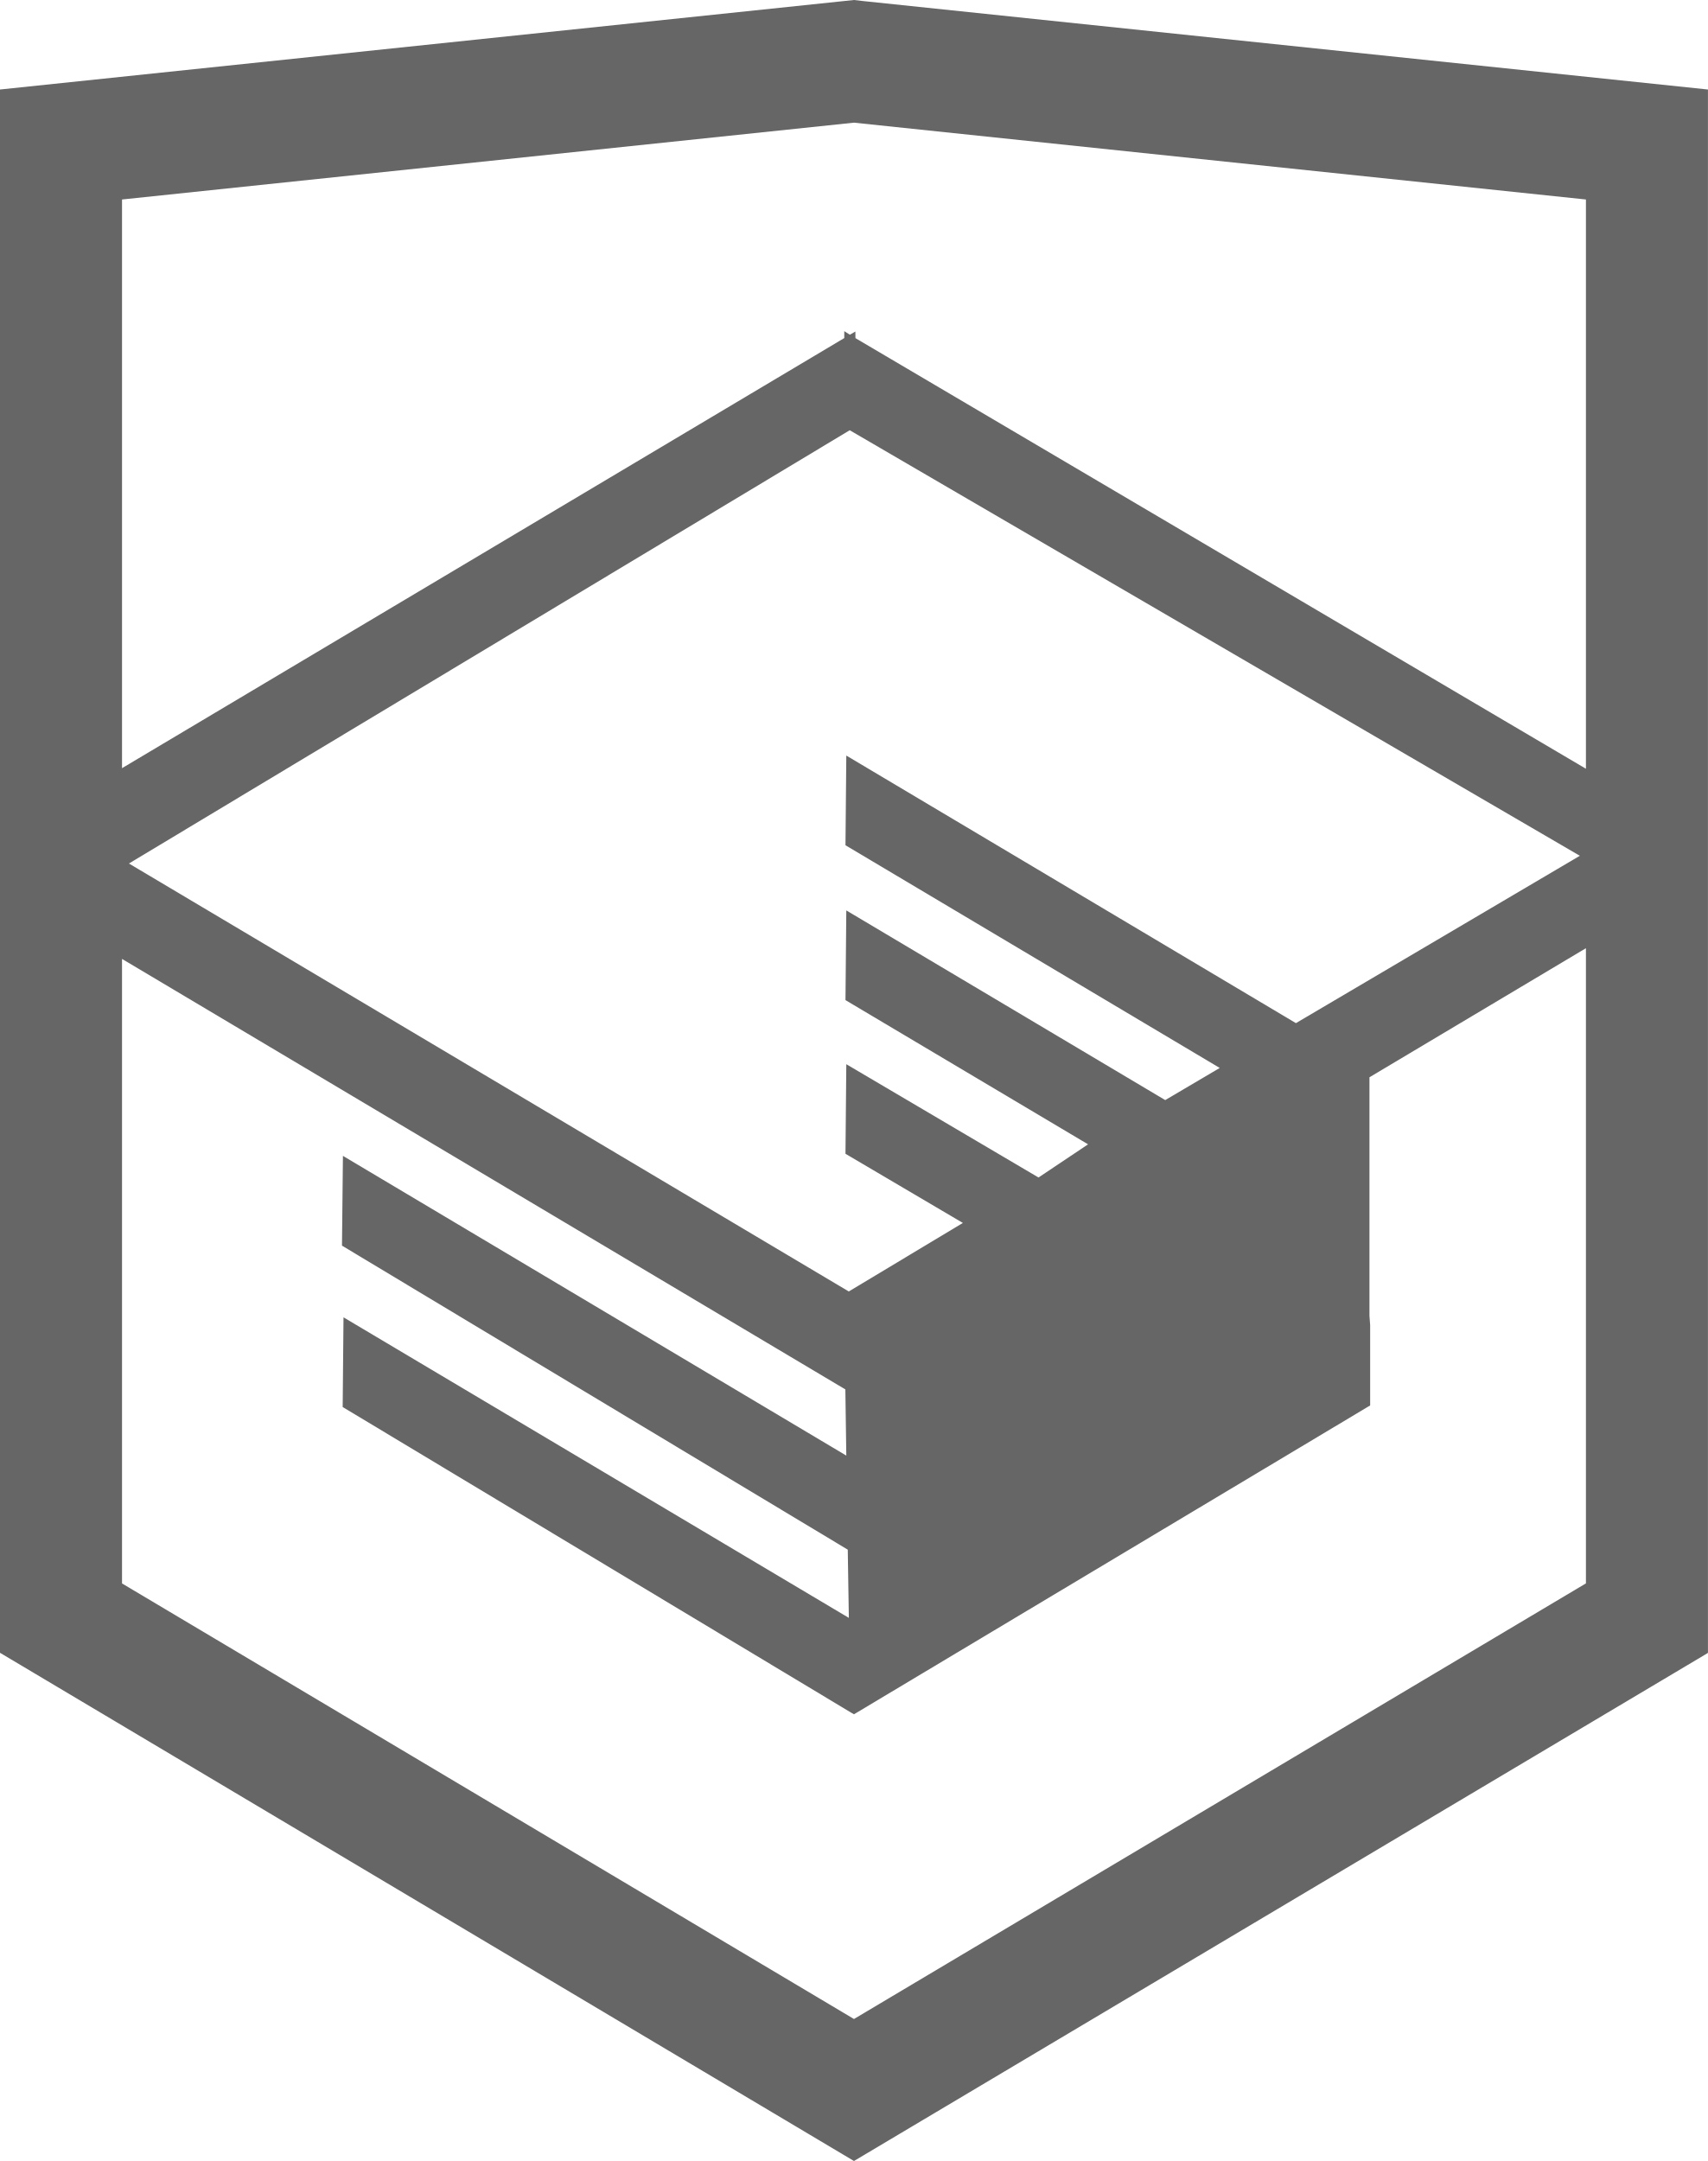
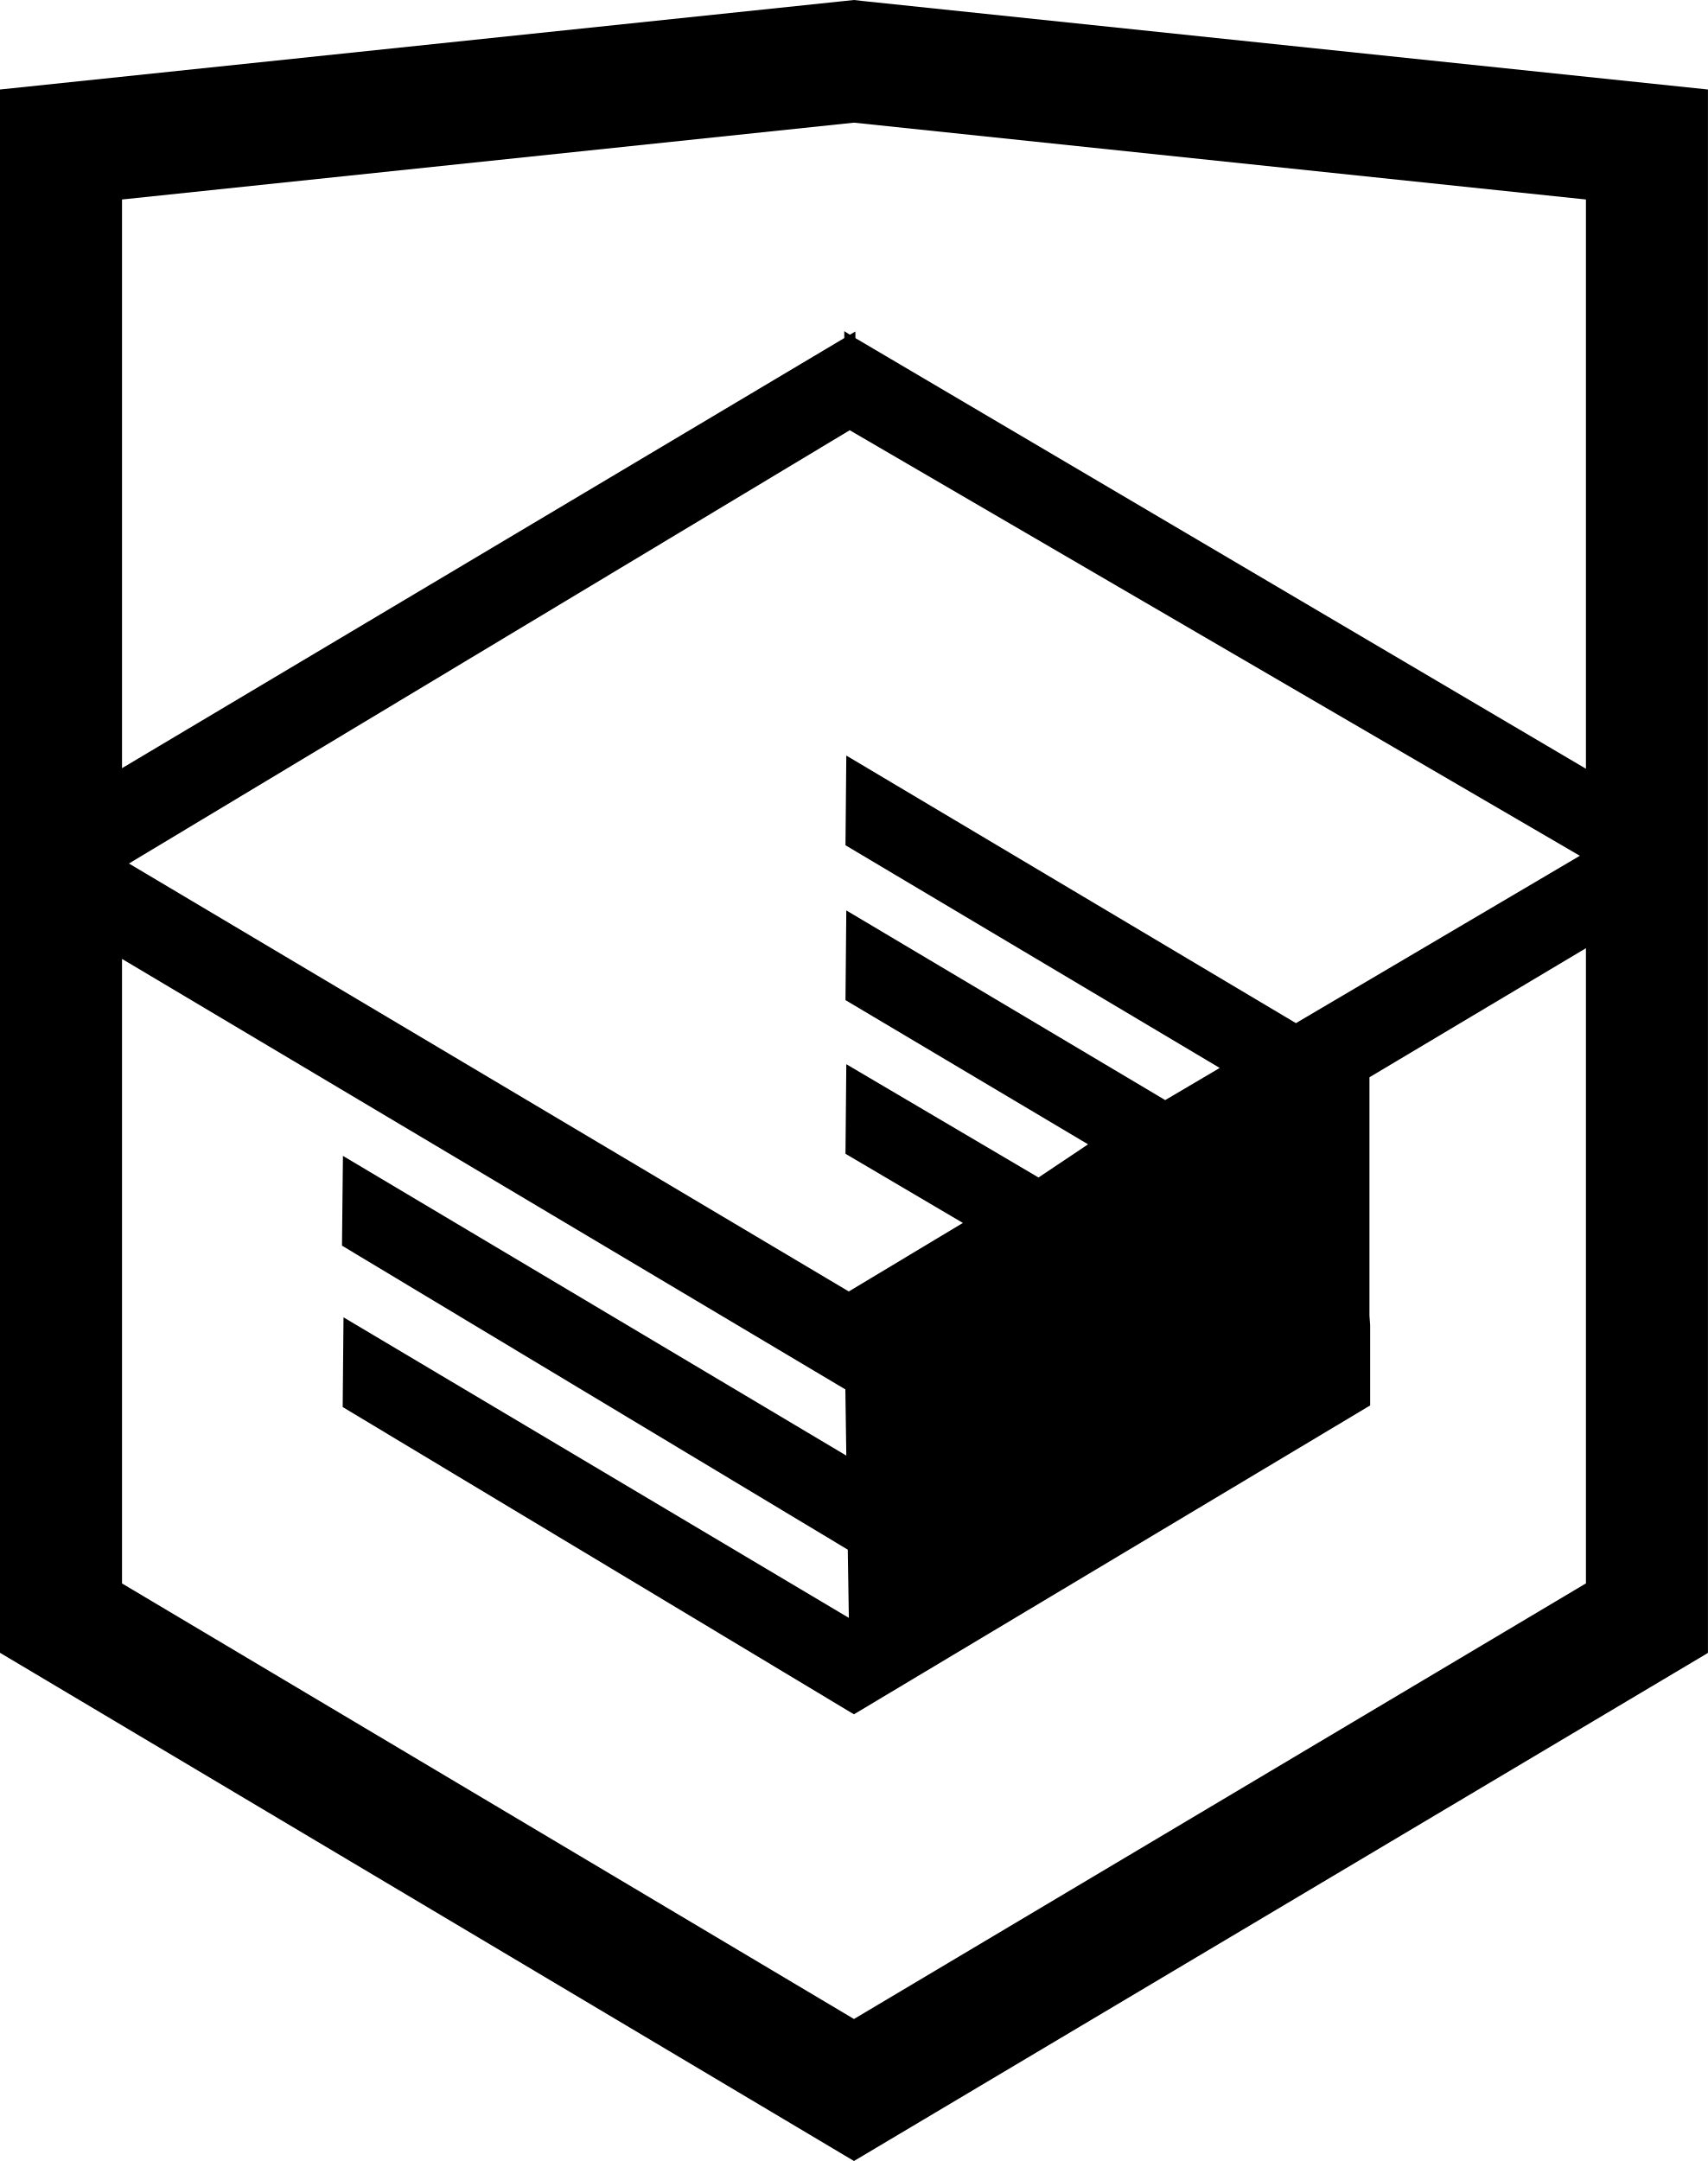
- <svg xmlns="http://www.w3.org/2000/svg" version="1.0" id="Layer_1" x="0px" y="0px" width="26.943px" height="34.09px" viewBox="0 0 26.943 34.09" enable-background="new 0 0 26.943 34.09" xml:space="preserve" fill="#666666">
+ <svg xmlns="http://www.w3.org/2000/svg" version="1.0" id="Layer_1" x="0px" y="0px" width="26.943px" height="34.09px" viewBox="0 0 26.943 34.09" enable-background="new 0 0 26.943 34.09" xml:space="preserve">
  <path d="M13.62,0.017L13.472,0L0,1.412v24.661l13.472,8.017l13.43-7.99l0.042-0.026V1.412L13.62,0.017z M25.019,12.127L13.495,5.334 l-0.001-0.104L13.407,5.28l-0.088-0.056v0.109L1.925,12.118V3.147l11.547-1.212l11.547,1.212V12.127z M13.405,6.787L24.923,13.5 l-4.479,2.64l-7.093-4.221l-0.013,1.415l5.904,3.513l-0.86,0.507l-5.031-2.992l-0.013,1.415l3.827,2.275l-0.782,0.523l-3.032-1.787 l-0.013,1.413l1.852,1.091l-1.8,1.081L2.034,13.622L13.405,6.787z M1.925,15.127l11.411,6.791l0.015,1.044l-7.941-4.728L5.395,19.65 l7.979,4.796l0.017,1.076l-7.972-4.741l-0.013,1.415l8.021,4.821l0.045,0.026l8.143-4.872v-1.268l-0.011-0.148v-3.761l3.415-2.036 v10.02L13.472,31.85L1.925,24.979V15.127z" />
</svg>
